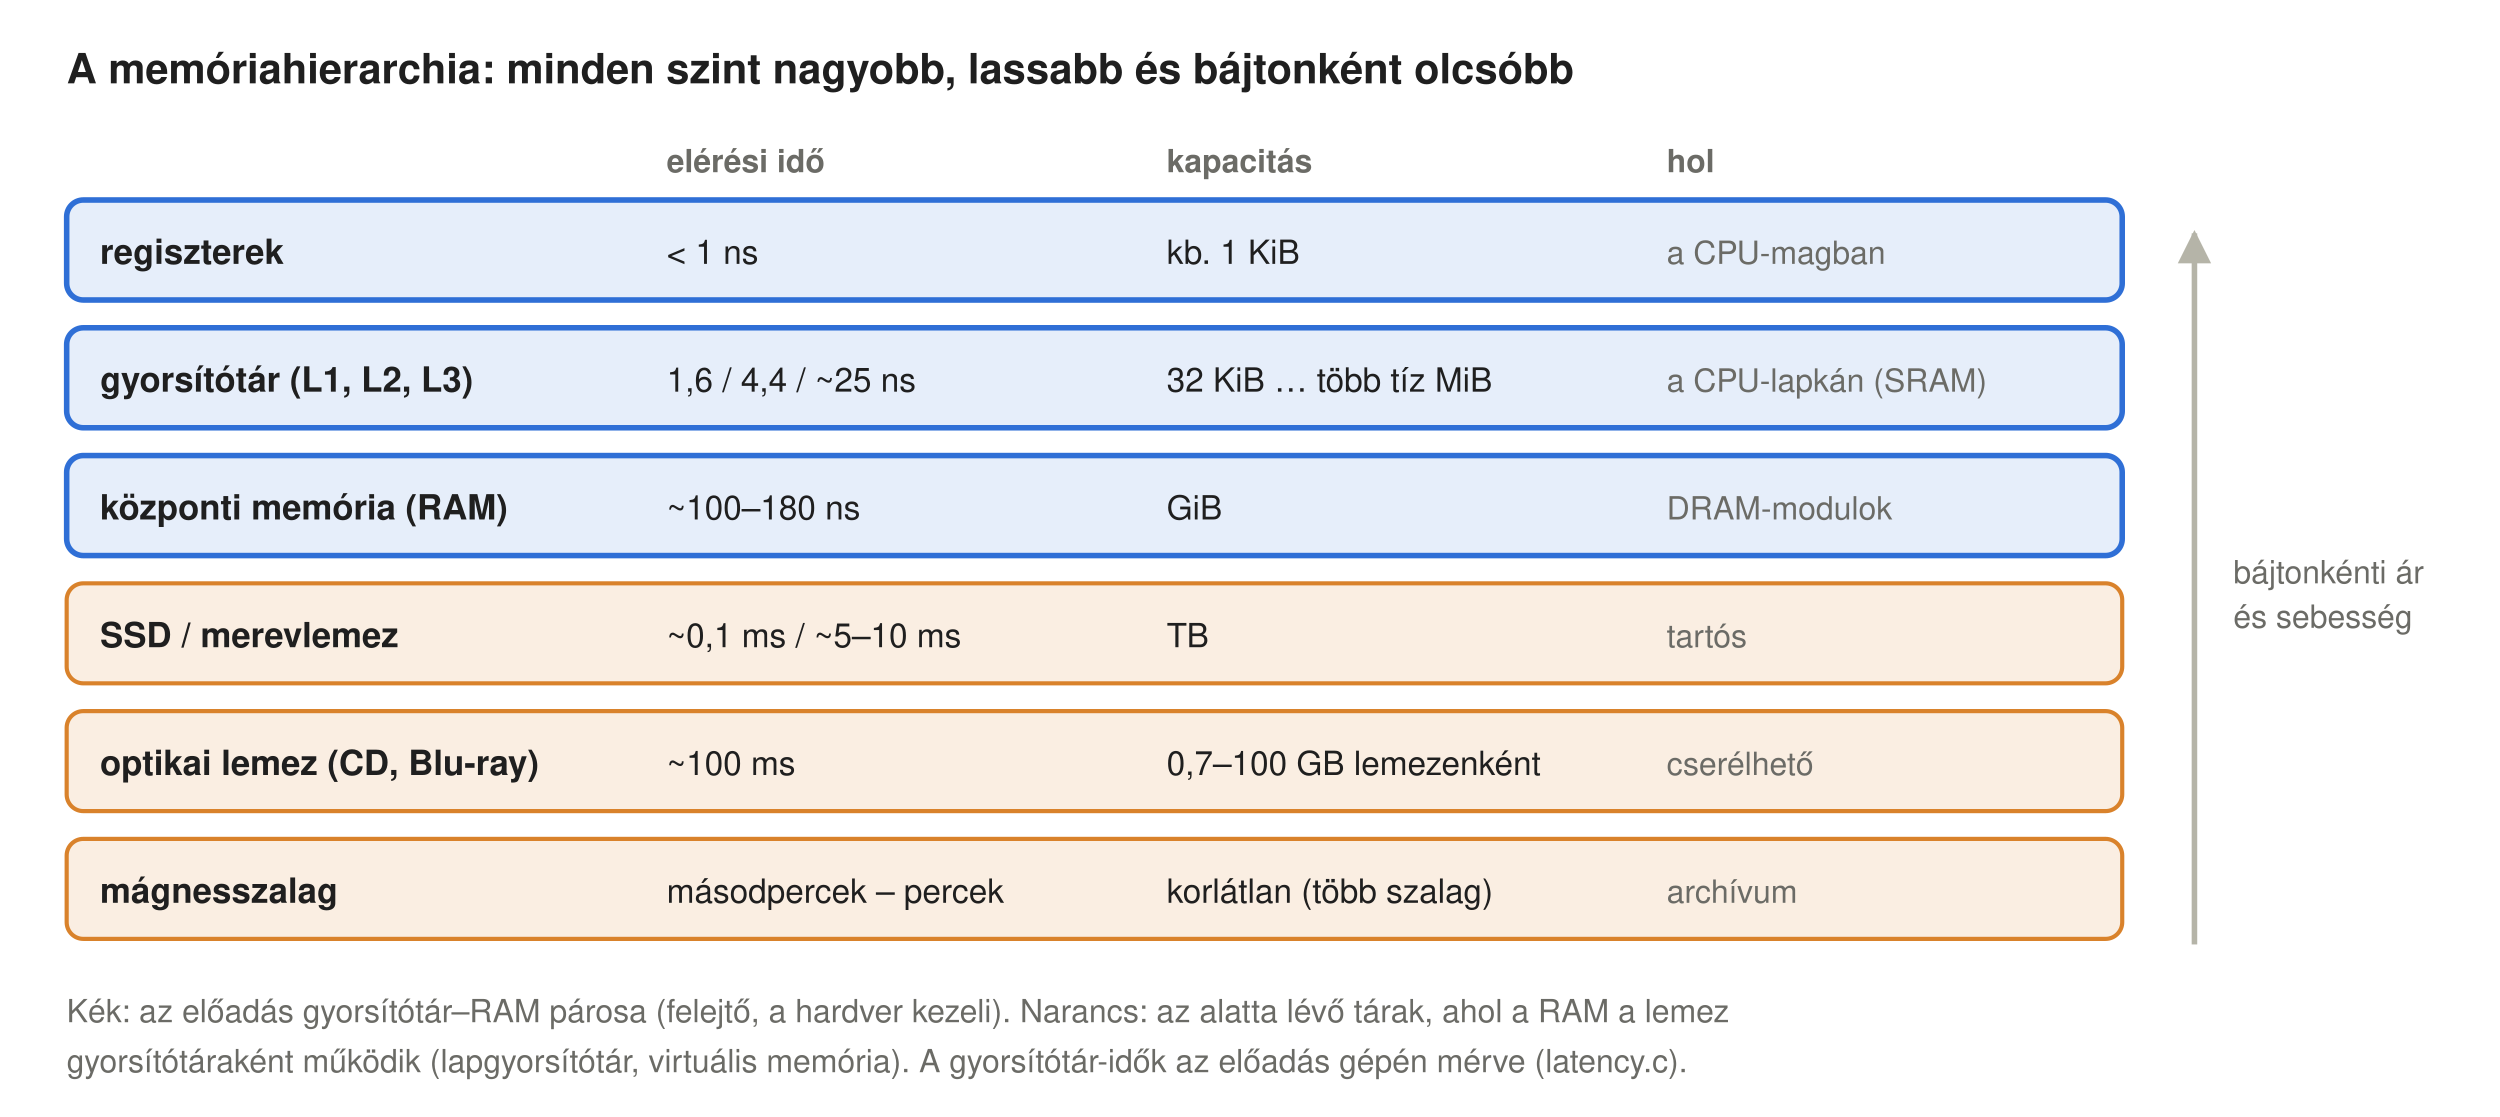
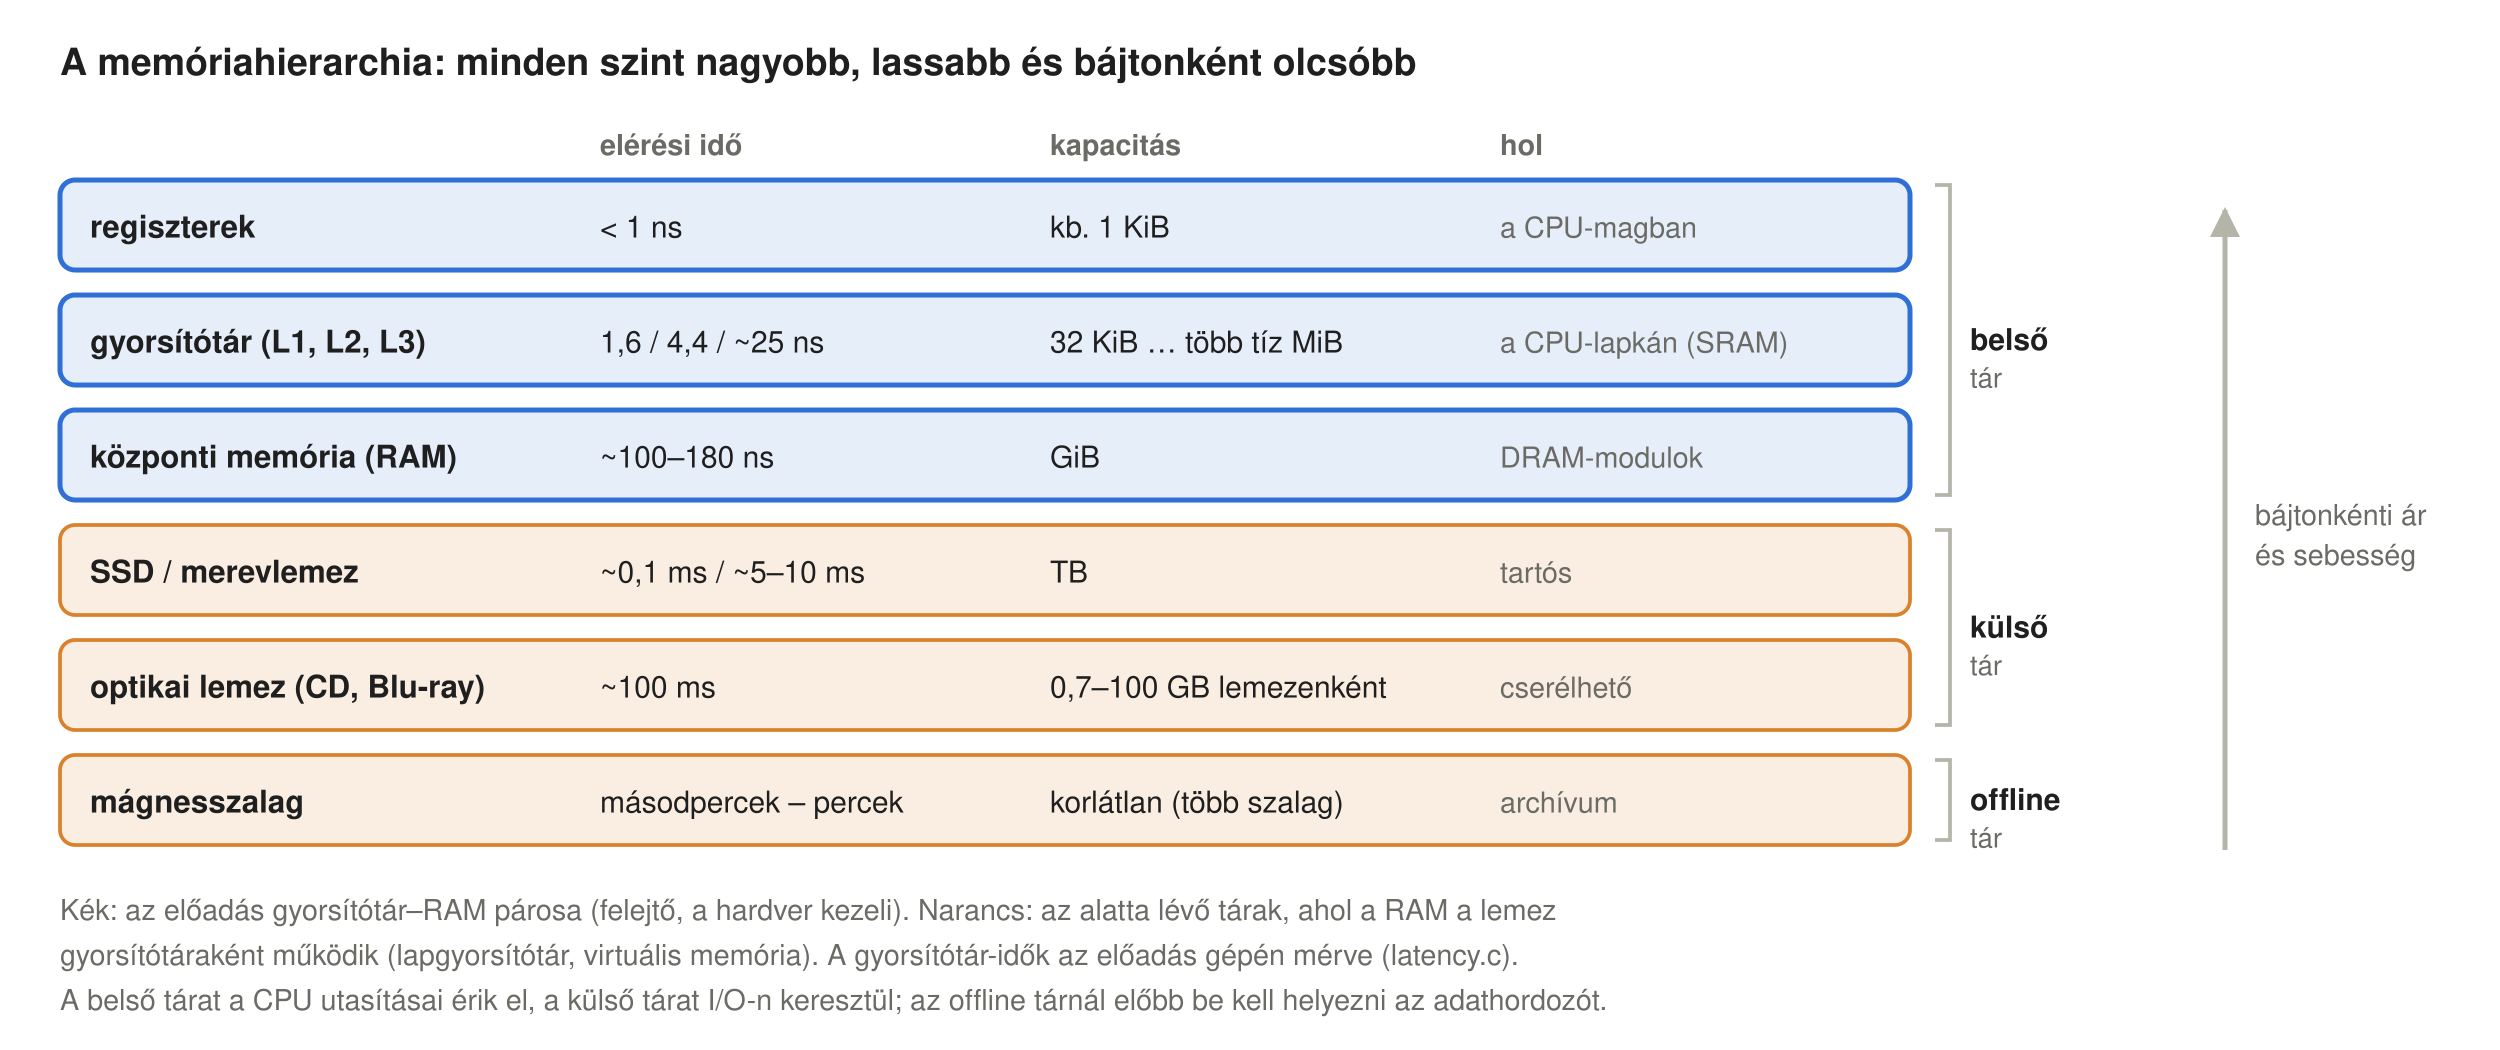
- <svg xmlns="http://www.w3.org/2000/svg" viewBox="0 0 900 402" width="900" height="402" role="img" aria-label="A memóriahierarchia: minden szint nagyobb, lassabb és bájtonként olcsóbb">
+ <svg xmlns="http://www.w3.org/2000/svg" viewBox="0 0 1000 420" width="1000" height="420" role="img" aria-label="A memóriahierarchia: minden szint nagyobb, lassabb és bájtonként olcsóbb">
  <style>
  .ink{fill:#1f1f1f}.quiet{fill:#6b6b66}.edge{stroke:#b5b4a8}.edgef{fill:#b5b4a8}
  .grid{stroke:#e3e2da}.acc{stroke:#2f6fd6}.accf{fill:#2f6fd6;fill-opacity:.12}.acct{fill:#2f6fd6}
  .c2{fill:#d9822b}.c2s{stroke:#d9822b}.c2f{fill:#d9822b;fill-opacity:.14}.tint{fill:#f4f3ee}
  .bad{fill:#c8372d}.bads{stroke:#c8372d}.badf{fill:#c8372d;fill-opacity:.14}
  text{font-family:-apple-system,BlinkMacSystemFont,'Segoe UI',Helvetica,Arial,sans-serif}
  @media (prefers-color-scheme: dark){
    .ink{fill:#e8e8e3}.quiet{fill:#a3a39c}.edge{stroke:#6f6e66}.edgef{fill:#6f6e66}
    .grid{stroke:#3a3a35}.acc{stroke:#5b93ef}.accf{fill:#5b93ef;fill-opacity:.18}.acct{fill:#7aa9f5}
    .c2{fill:#eb9a4b}.c2s{stroke:#eb9a4b}.c2f{fill:#eb9a4b;fill-opacity:.2}.tint{fill:#22221f}
    .bad{fill:#ff7b70}.bads{stroke:#ff7b70}.badf{fill:#ff7b70;fill-opacity:.2}
  }
</style>
  <defs>
    <marker id="hi" viewBox="0 0 10 10" refX="9" refY="5" markerWidth="6" markerHeight="6" orient="auto-start-reverse">
      <path d="M0 0L10 5L0 10z" class="edgef" />
    </marker>
  </defs>
  <text x="24" y="30" font-size="15" font-weight="600" class="ink" text-anchor="start">A memóriahierarchia: minden szint nagyobb, lassabb és bájtonként olcsóbb</text>
  <text x="240" y="62" font-size="11.5" font-weight="600" class="quiet" text-anchor="start">elérési idő</text>
  <text x="420" y="62" font-size="11.5" font-weight="600" class="quiet" text-anchor="start">kapacitás</text>
  <text x="600" y="62" font-size="11.5" font-weight="600" class="quiet" text-anchor="start">hol</text>
  <rect x="24" y="72" width="740" height="36" rx="6" class="accf" />
  <rect x="24" y="72" width="740" height="36" rx="6" fill="none" class="acc" stroke-width="2" />
  <text x="36" y="95" font-size="12.5" font-weight="600" class="ink" text-anchor="start">regiszterek</text>
  <text x="240" y="95" font-size="12" font-weight="400" class="ink" text-anchor="start">&lt; 1 ns</text>
  <text x="420" y="95" font-size="12" font-weight="400" class="ink" text-anchor="start">kb. 1 KiB</text>
  <text x="600" y="95" font-size="11.5" font-weight="400" class="quiet" text-anchor="start">a CPU-magban</text>
  <rect x="24" y="118" width="740" height="36" rx="6" class="accf" />
  <rect x="24" y="118" width="740" height="36" rx="6" fill="none" class="acc" stroke-width="2" />
  <text x="36" y="141" font-size="12.5" font-weight="600" class="ink" text-anchor="start">gyorsítótár (L1, L2, L3)</text>
  <text x="240" y="141" font-size="12" font-weight="400" class="ink" text-anchor="start">1,6 / 4,4 / ~25 ns</text>
  <text x="420" y="141" font-size="12" font-weight="400" class="ink" text-anchor="start">32 KiB … több tíz MiB</text>
  <text x="600" y="141" font-size="11.5" font-weight="400" class="quiet" text-anchor="start">a CPU-lapkán (SRAM)</text>
  <rect x="24" y="164" width="740" height="36" rx="6" class="accf" />
  <rect x="24" y="164" width="740" height="36" rx="6" fill="none" class="acc" stroke-width="2" />
  <text x="36" y="187" font-size="12.5" font-weight="600" class="ink" text-anchor="start">központi memória (RAM)</text>
  <text x="240" y="187" font-size="12" font-weight="400" class="ink" text-anchor="start">~100–180 ns</text>
  <text x="420" y="187" font-size="12" font-weight="400" class="ink" text-anchor="start">GiB</text>
  <text x="600" y="187" font-size="11.5" font-weight="400" class="quiet" text-anchor="start">DRAM-modulok</text>
  <rect x="24" y="210" width="740" height="36" rx="6" class="c2f" />
  <rect x="24" y="210" width="740" height="36" rx="6" fill="none" class="c2s" stroke-width="1.5" />
  <text x="36" y="233" font-size="12.5" font-weight="600" class="ink" text-anchor="start">SSD / merevlemez</text>
  <text x="240" y="233" font-size="12" font-weight="400" class="ink" text-anchor="start">~0,1 ms / ~5–10 ms</text>
  <text x="420" y="233" font-size="12" font-weight="400" class="ink" text-anchor="start">TB</text>
  <text x="600" y="233" font-size="11.5" font-weight="400" class="quiet" text-anchor="start">tartós</text>
  <rect x="24" y="256" width="740" height="36" rx="6" class="c2f" />
  <rect x="24" y="256" width="740" height="36" rx="6" fill="none" class="c2s" stroke-width="1.5" />
  <text x="36" y="279" font-size="12.5" font-weight="600" class="ink" text-anchor="start">optikai lemez (CD, Blu-ray)</text>
  <text x="240" y="279" font-size="12" font-weight="400" class="ink" text-anchor="start">~100 ms</text>
  <text x="420" y="279" font-size="12" font-weight="400" class="ink" text-anchor="start">0,7–100 GB lemezenként</text>
  <text x="600" y="279" font-size="11.5" font-weight="400" class="quiet" text-anchor="start">cserélhető</text>
  <rect x="24" y="302" width="740" height="36" rx="6" class="c2f" />
  <rect x="24" y="302" width="740" height="36" rx="6" fill="none" class="c2s" stroke-width="1.5" />
  <text x="36" y="325" font-size="12.5" font-weight="600" class="ink" text-anchor="start">mágnesszalag</text>
  <text x="240" y="325" font-size="12" font-weight="400" class="ink" text-anchor="start">másodpercek – percek</text>
  <text x="420" y="325" font-size="12" font-weight="400" class="ink" text-anchor="start">korlátlan (több szalag)</text>
  <text x="600" y="325" font-size="11.5" font-weight="400" class="quiet" text-anchor="start">archívum</text>
-   <path d="M790 340V84" fill="none" class="edge" stroke-width="2" marker-end="url(#hi)" />
-   <text x="804" y="210" font-size="11.5" font-weight="400" class="quiet" text-anchor="start">bájtonkénti ár</text>
-   <text x="804" y="226" font-size="11.5" font-weight="400" class="quiet" text-anchor="start">és sebesség</text>
+   <path d="M774 74H780V198H774" fill="none" class="edge" stroke-width="1.5" />
+   <text x="788" y="140.0" font-size="12" font-weight="600" class="ink" text-anchor="start">belső</text>
+   <text x="788" y="155.0" font-size="11" font-weight="400" class="quiet" text-anchor="start">tár</text>
+   <path d="M774 212H780V290H774" fill="none" class="edge" stroke-width="1.5" />
+   <text x="788" y="255.0" font-size="12" font-weight="600" class="ink" text-anchor="start">külső</text>
+   <text x="788" y="270.0" font-size="11" font-weight="400" class="quiet" text-anchor="start">tár</text>
+   <path d="M774 304H780V336H774" fill="none" class="edge" stroke-width="1.5" />
+   <text x="788" y="324.0" font-size="12" font-weight="600" class="ink" text-anchor="start">offline</text>
+   <text x="788" y="339.0" font-size="11" font-weight="400" class="quiet" text-anchor="start">tár</text>
+   <path d="M890 340V84" fill="none" class="edge" stroke-width="2" marker-end="url(#hi)" />
+   <text x="902" y="210" font-size="11.5" font-weight="400" class="quiet" text-anchor="start">bájtonkénti ár</text>
+   <text x="902" y="226" font-size="11.5" font-weight="400" class="quiet" text-anchor="start">és sebesség</text>
  <text x="24" y="368" font-size="11.5" font-weight="400" class="quiet" text-anchor="start">Kék: az előadás gyorsítótár–RAM párosa (felejtő, a hardver kezeli). Narancs: az alatta lévő tárak, ahol a RAM a lemez</text>
  <text x="24" y="386" font-size="11.5" font-weight="400" class="quiet" text-anchor="start">gyorsítótáraként működik (lapgyorsítótár, virtuális memória). A gyorsítótár-idők az előadás gépén mérve (latency.c).</text>
+   <text x="24" y="404" font-size="11.5" font-weight="400" class="quiet" text-anchor="start">A belső tárat a CPU utasításai érik el, a külső tárat I/O-n keresztül; az offline tárnál előbb be kell helyezni az adathordozót.</text>
</svg>
